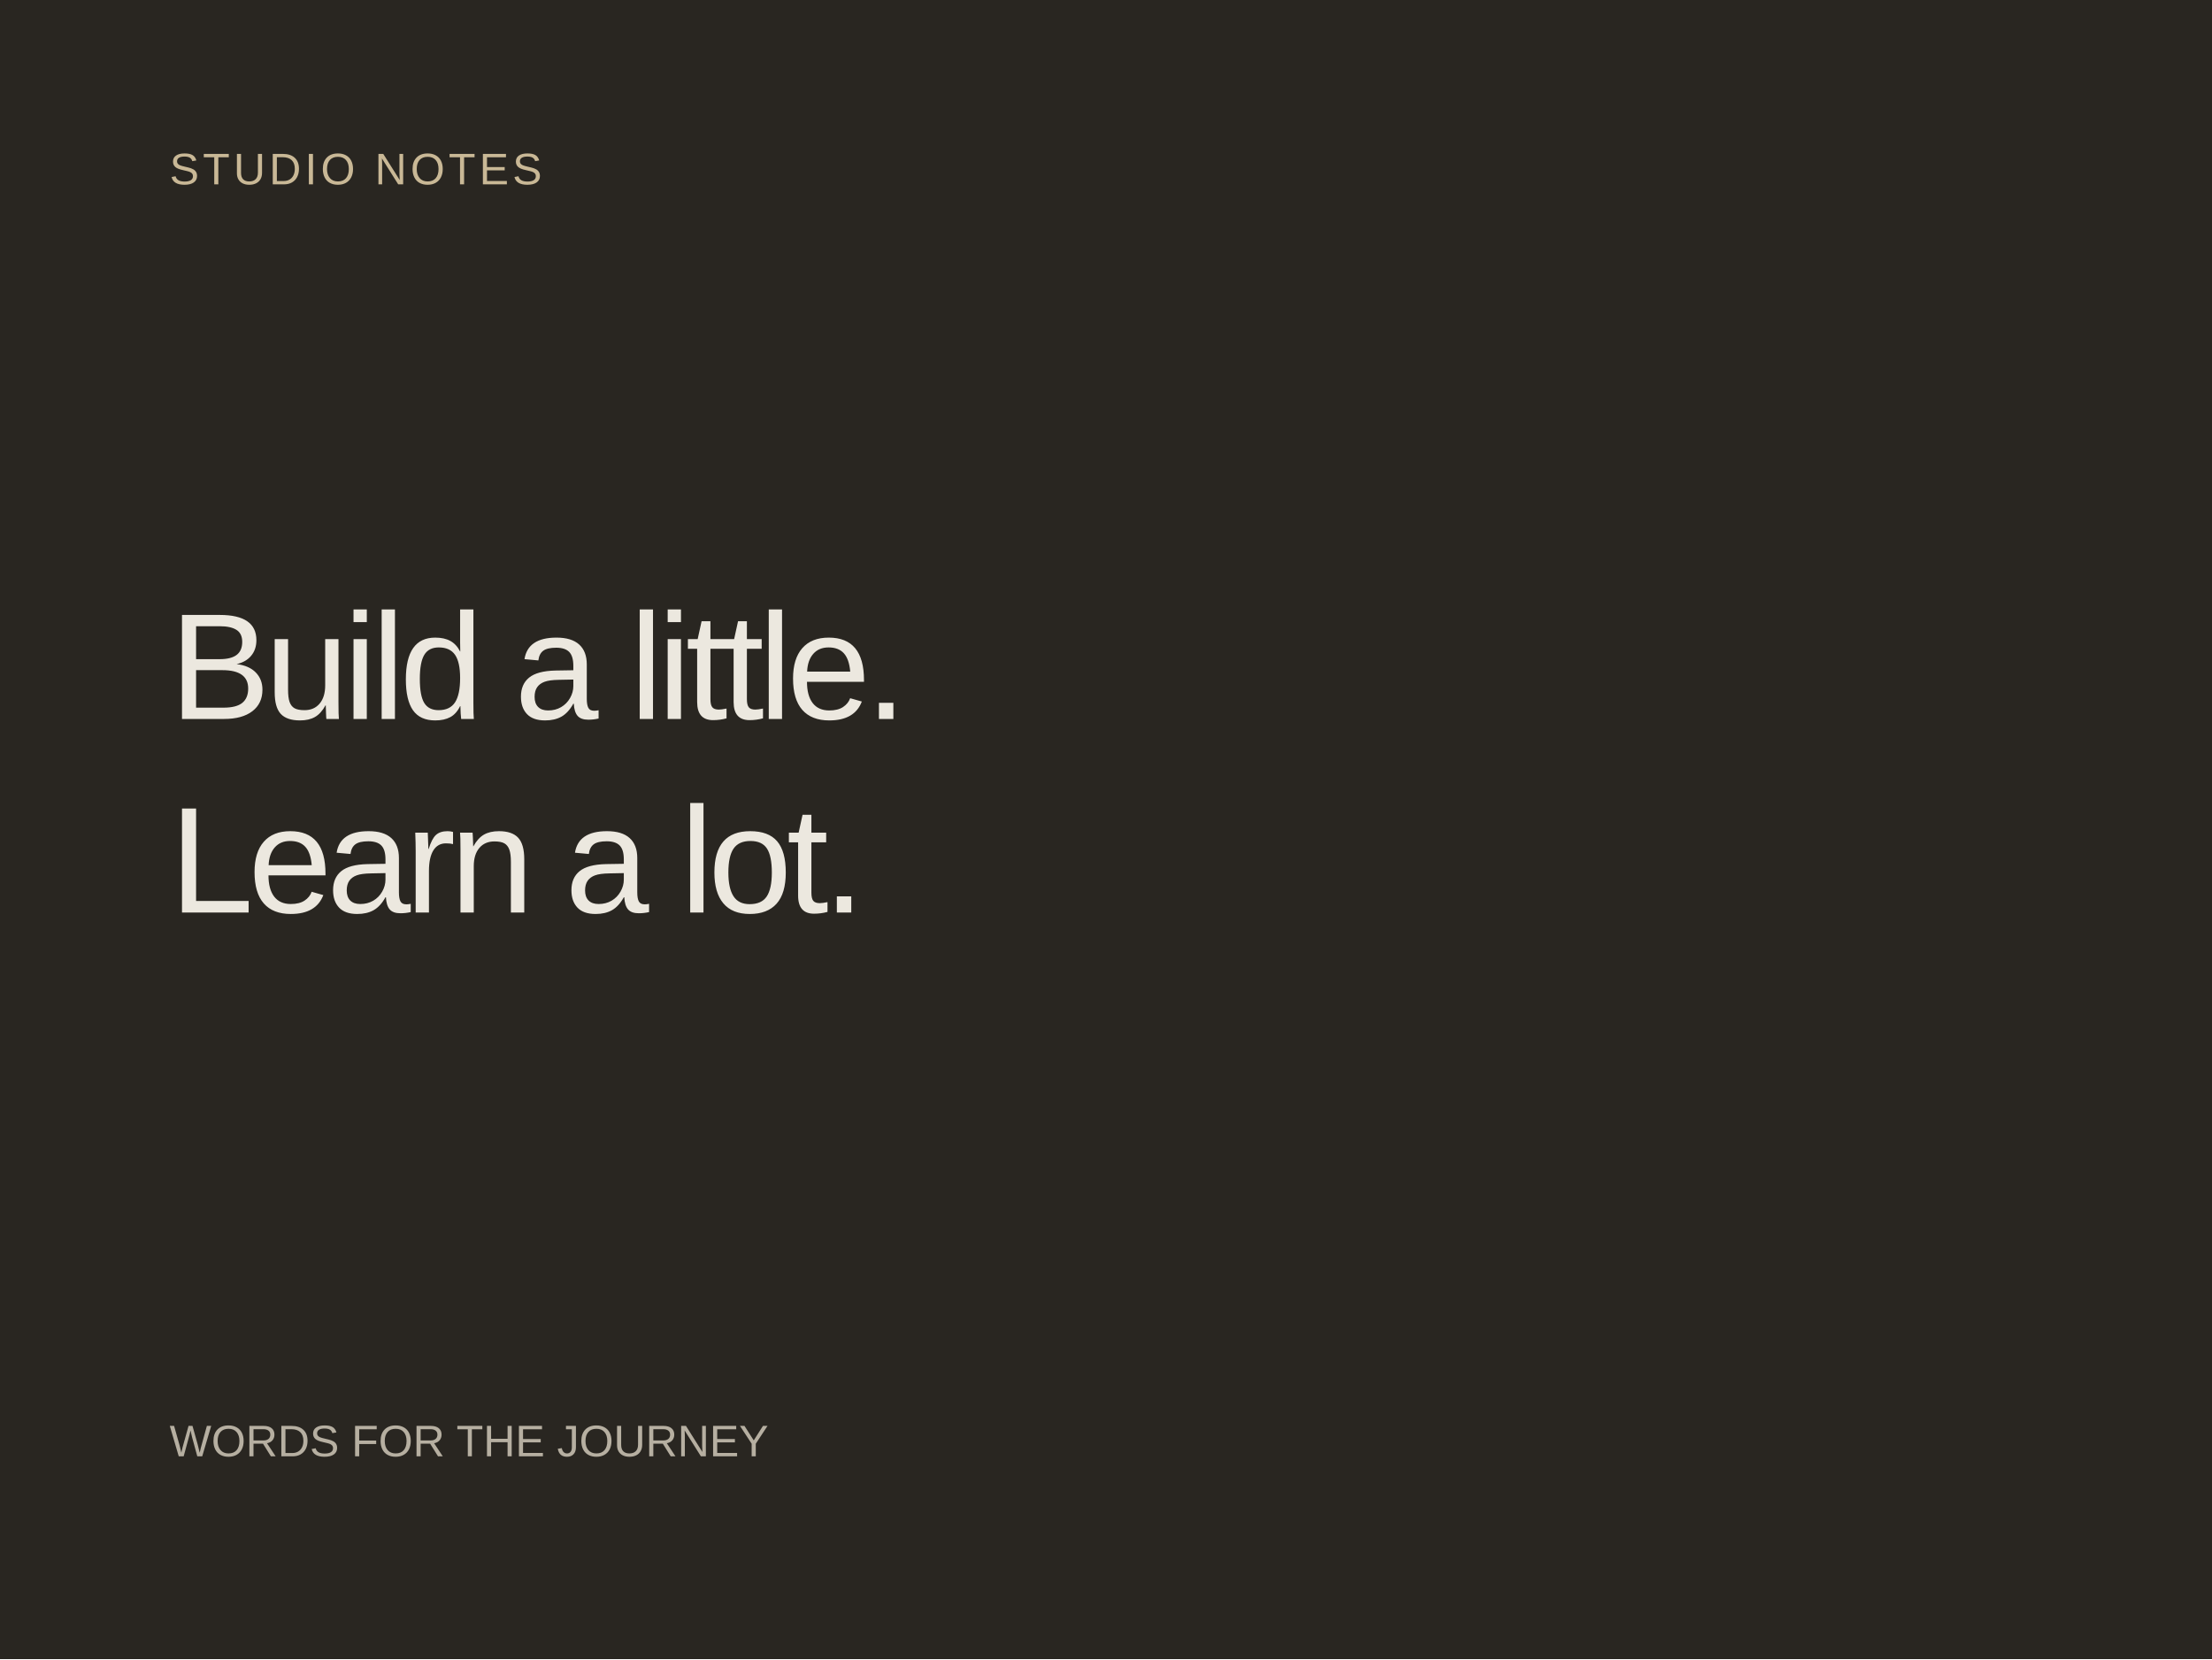
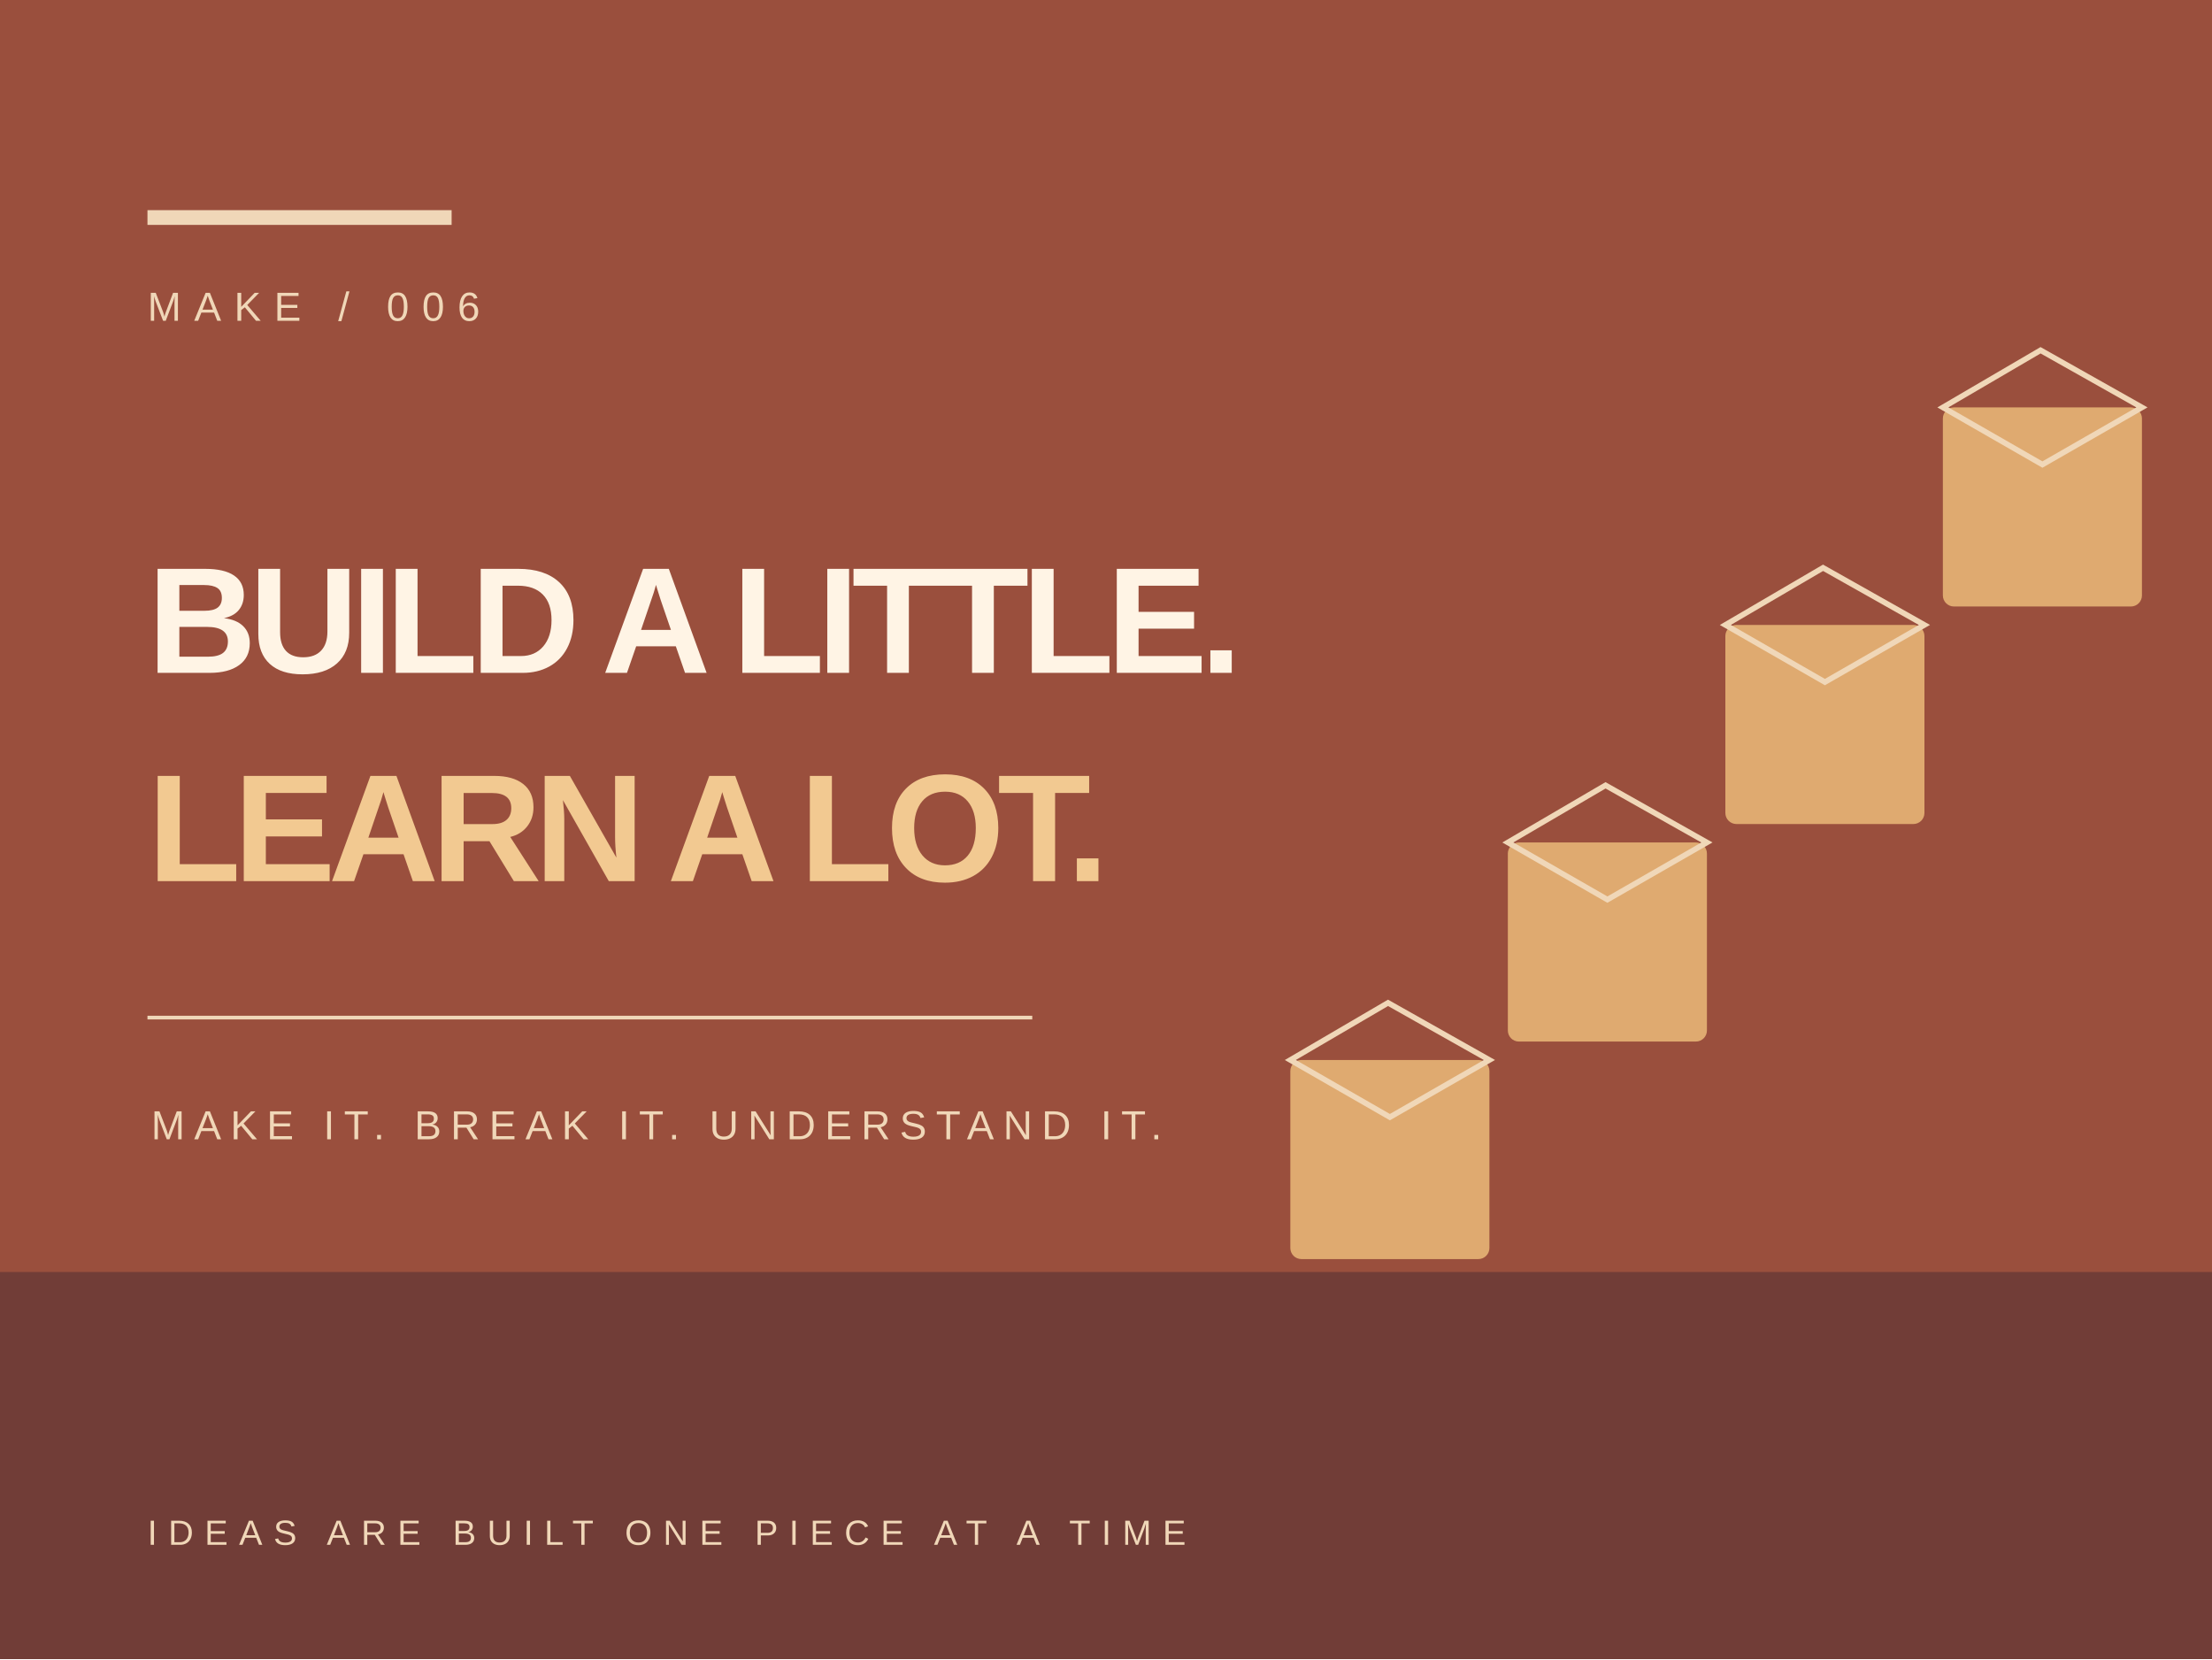
<svg xmlns="http://www.w3.org/2000/svg" width="1200" height="900" viewBox="0 0 1200 900">
-   <rect width="1200" height="900" fill="#292621" />
-   <text x="92" y="100" fill="#c9b896" font-family="Montserrat,Arial,sans-serif" font-size="24" letter-spacing="2">STUDIO NOTES</text>
-   <text x="92" y="390" fill="#ece8df" font-family="Montserrat,Arial,sans-serif" font-size="82" font-weight="500" letter-spacing="-3">
-     <tspan x="92" dy="0">Build a little.</tspan>
-     <tspan x="92" dy="105">Learn a lot.</tspan>
-   </text>
-   <text x="92" y="790" fill="#b6afa1" font-family="Montserrat,Arial,sans-serif" font-size="24">WORDS FOR THE JOURNEY</text>
+   <rect width="1200" height="900" fill="#9a4f3d" />
+   <path d="M0 690H1200V900H0z" fill="#713d37" />
+   <g fill="#dfaa70">
+     <rect x="700" y="575" width="108" height="108" rx="6" />
+     <rect x="818" y="457" width="108" height="108" rx="6" />
+     <rect x="936" y="339" width="108" height="108" rx="6" />
+     <rect x="1054" y="221" width="108" height="108" rx="6" />
+   </g>
+   <g fill="none" stroke="#f0d7b8" stroke-width="3">
+     <path d="M700 575l53-31 55 31-54 31zM818 457l53-31 55 31-54 31zM936 339l53-31 55 31-54 31zM1054 221l53-31 55 31-54 31z" />
+   </g>
+   <path d="M80 118H245" stroke="#f0d7b8" stroke-width="8" />
+   <text x="80" y="174" fill="#f0d7b8" font-family="Montserrat,Arial" font-size="22" letter-spacing="7">MAKE / 006</text>
+   <text x="80" y="365" fill="#fff4e5" font-family="Montserrat,Arial" font-size="82" font-weight="700" letter-spacing="-4">BUILD A LITTLE.</text>
+   <text x="80" y="478" fill="#f2c991" font-family="Montserrat,Arial" font-size="83" font-weight="600" letter-spacing="-4">LEARN A LOT.</text>
+   <path d="M80 552H560" stroke="#f0d7b8" stroke-width="2" />
+   <text x="82" y="618" fill="#f0d7b8" font-family="Montserrat,Arial" font-size="22" letter-spacing="5">MAKE IT. BREAK IT. UNDERSTAND IT.</text>
+   <text x="80" y="838" fill="#f0d7b8" font-family="Montserrat,Arial" font-size="19" letter-spacing="6">IDEAS ARE BUILT ONE PIECE AT A TIME</text>
</svg>
